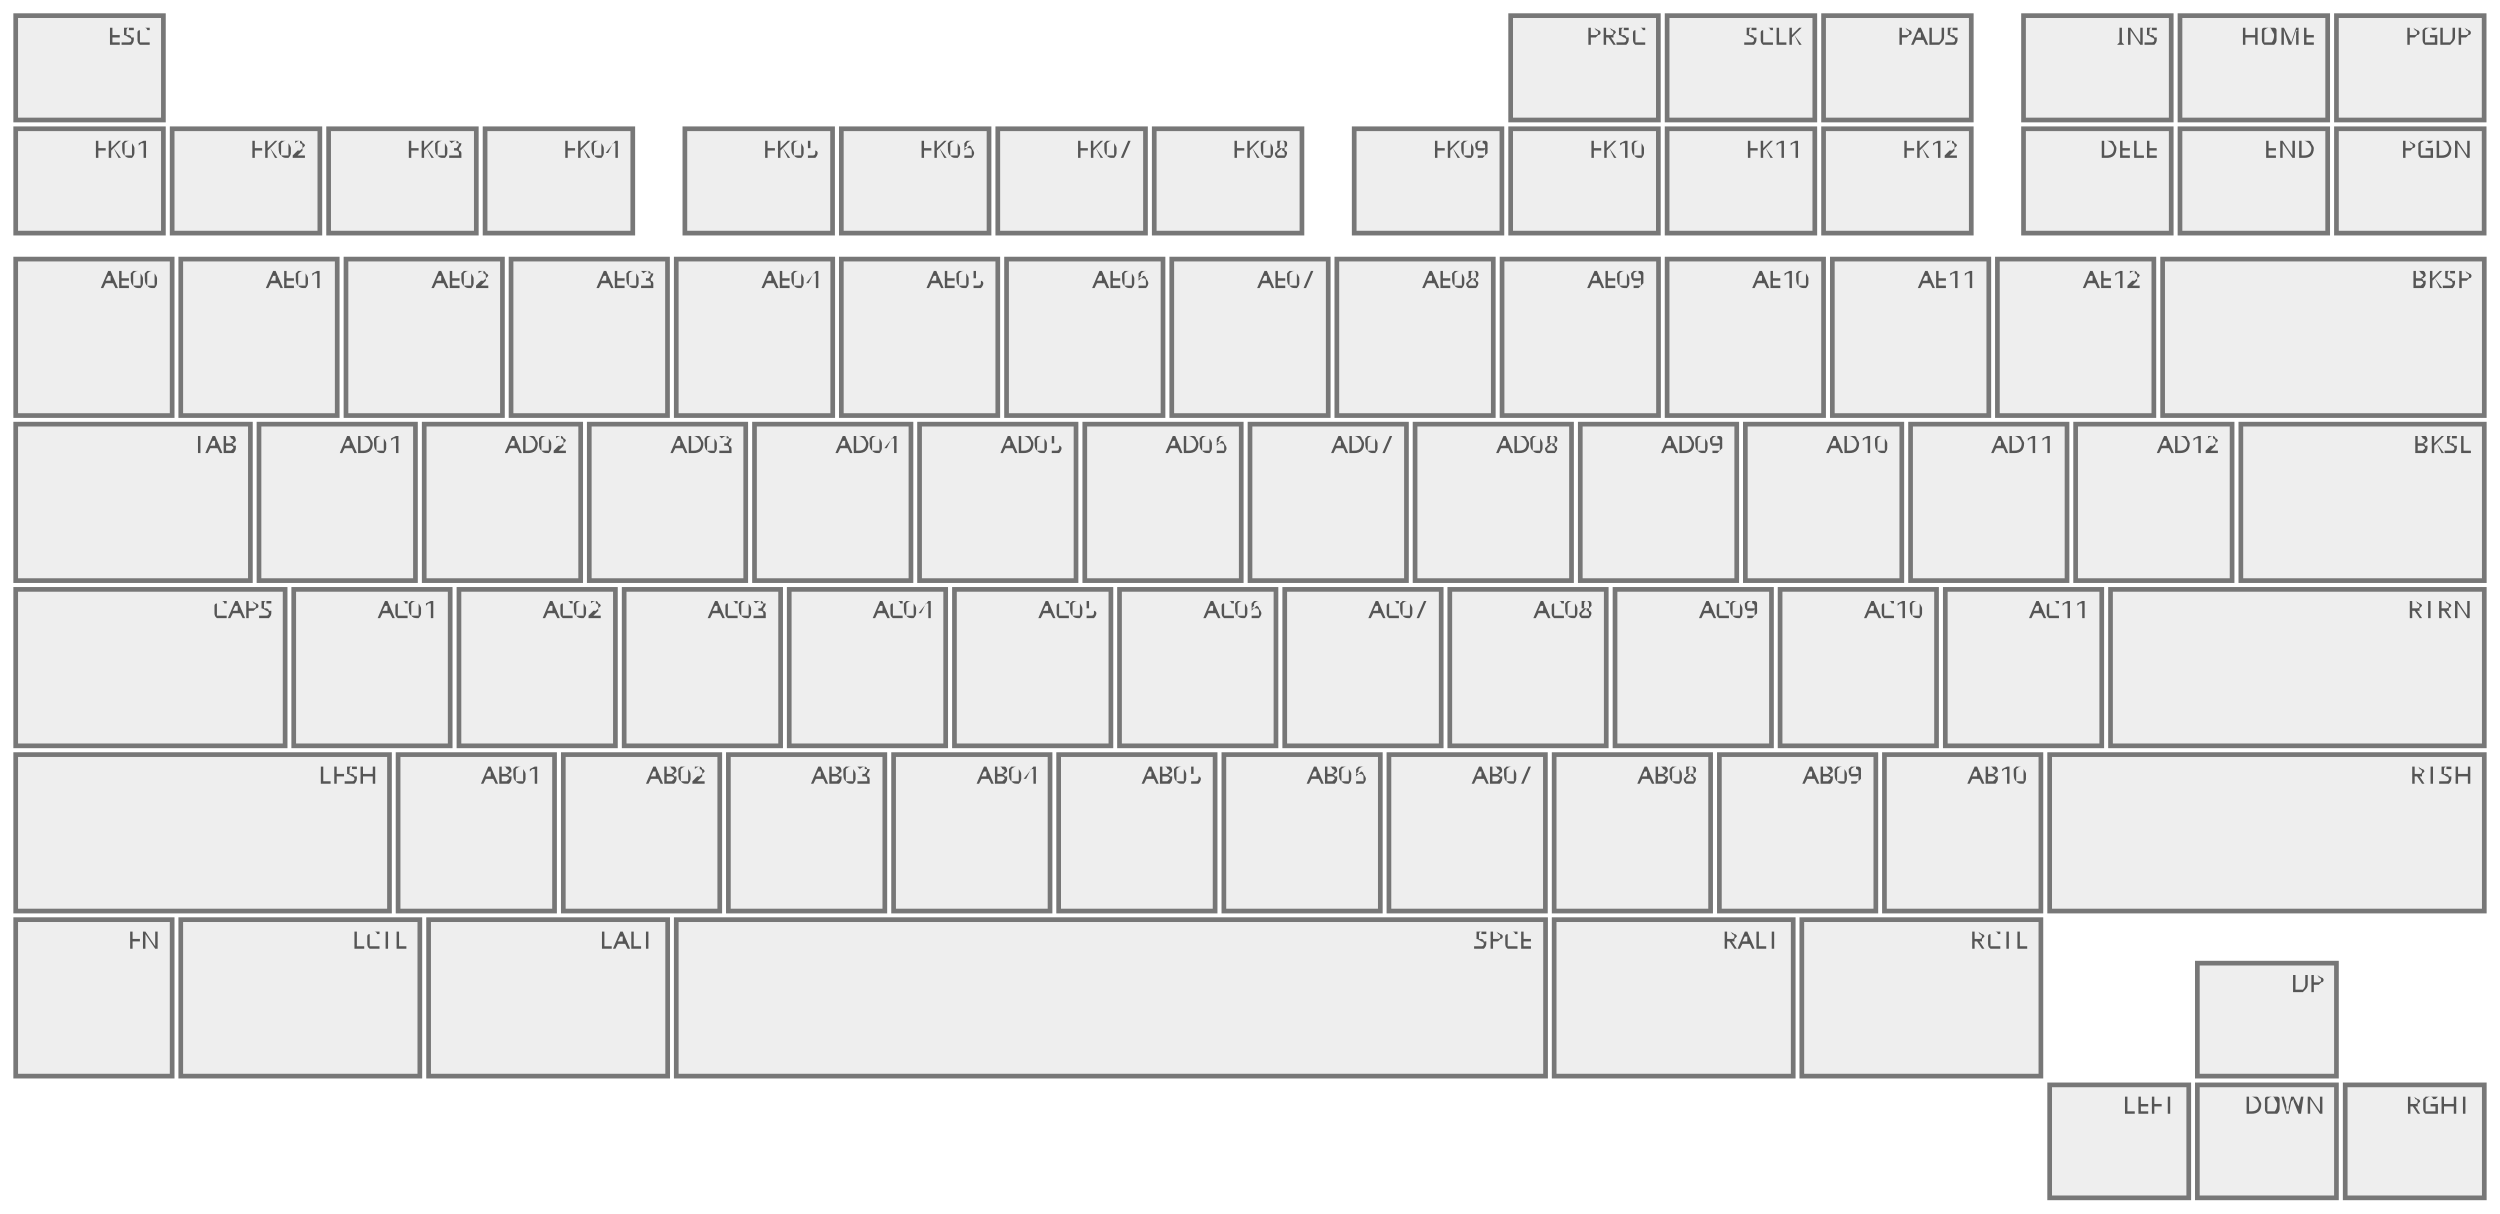
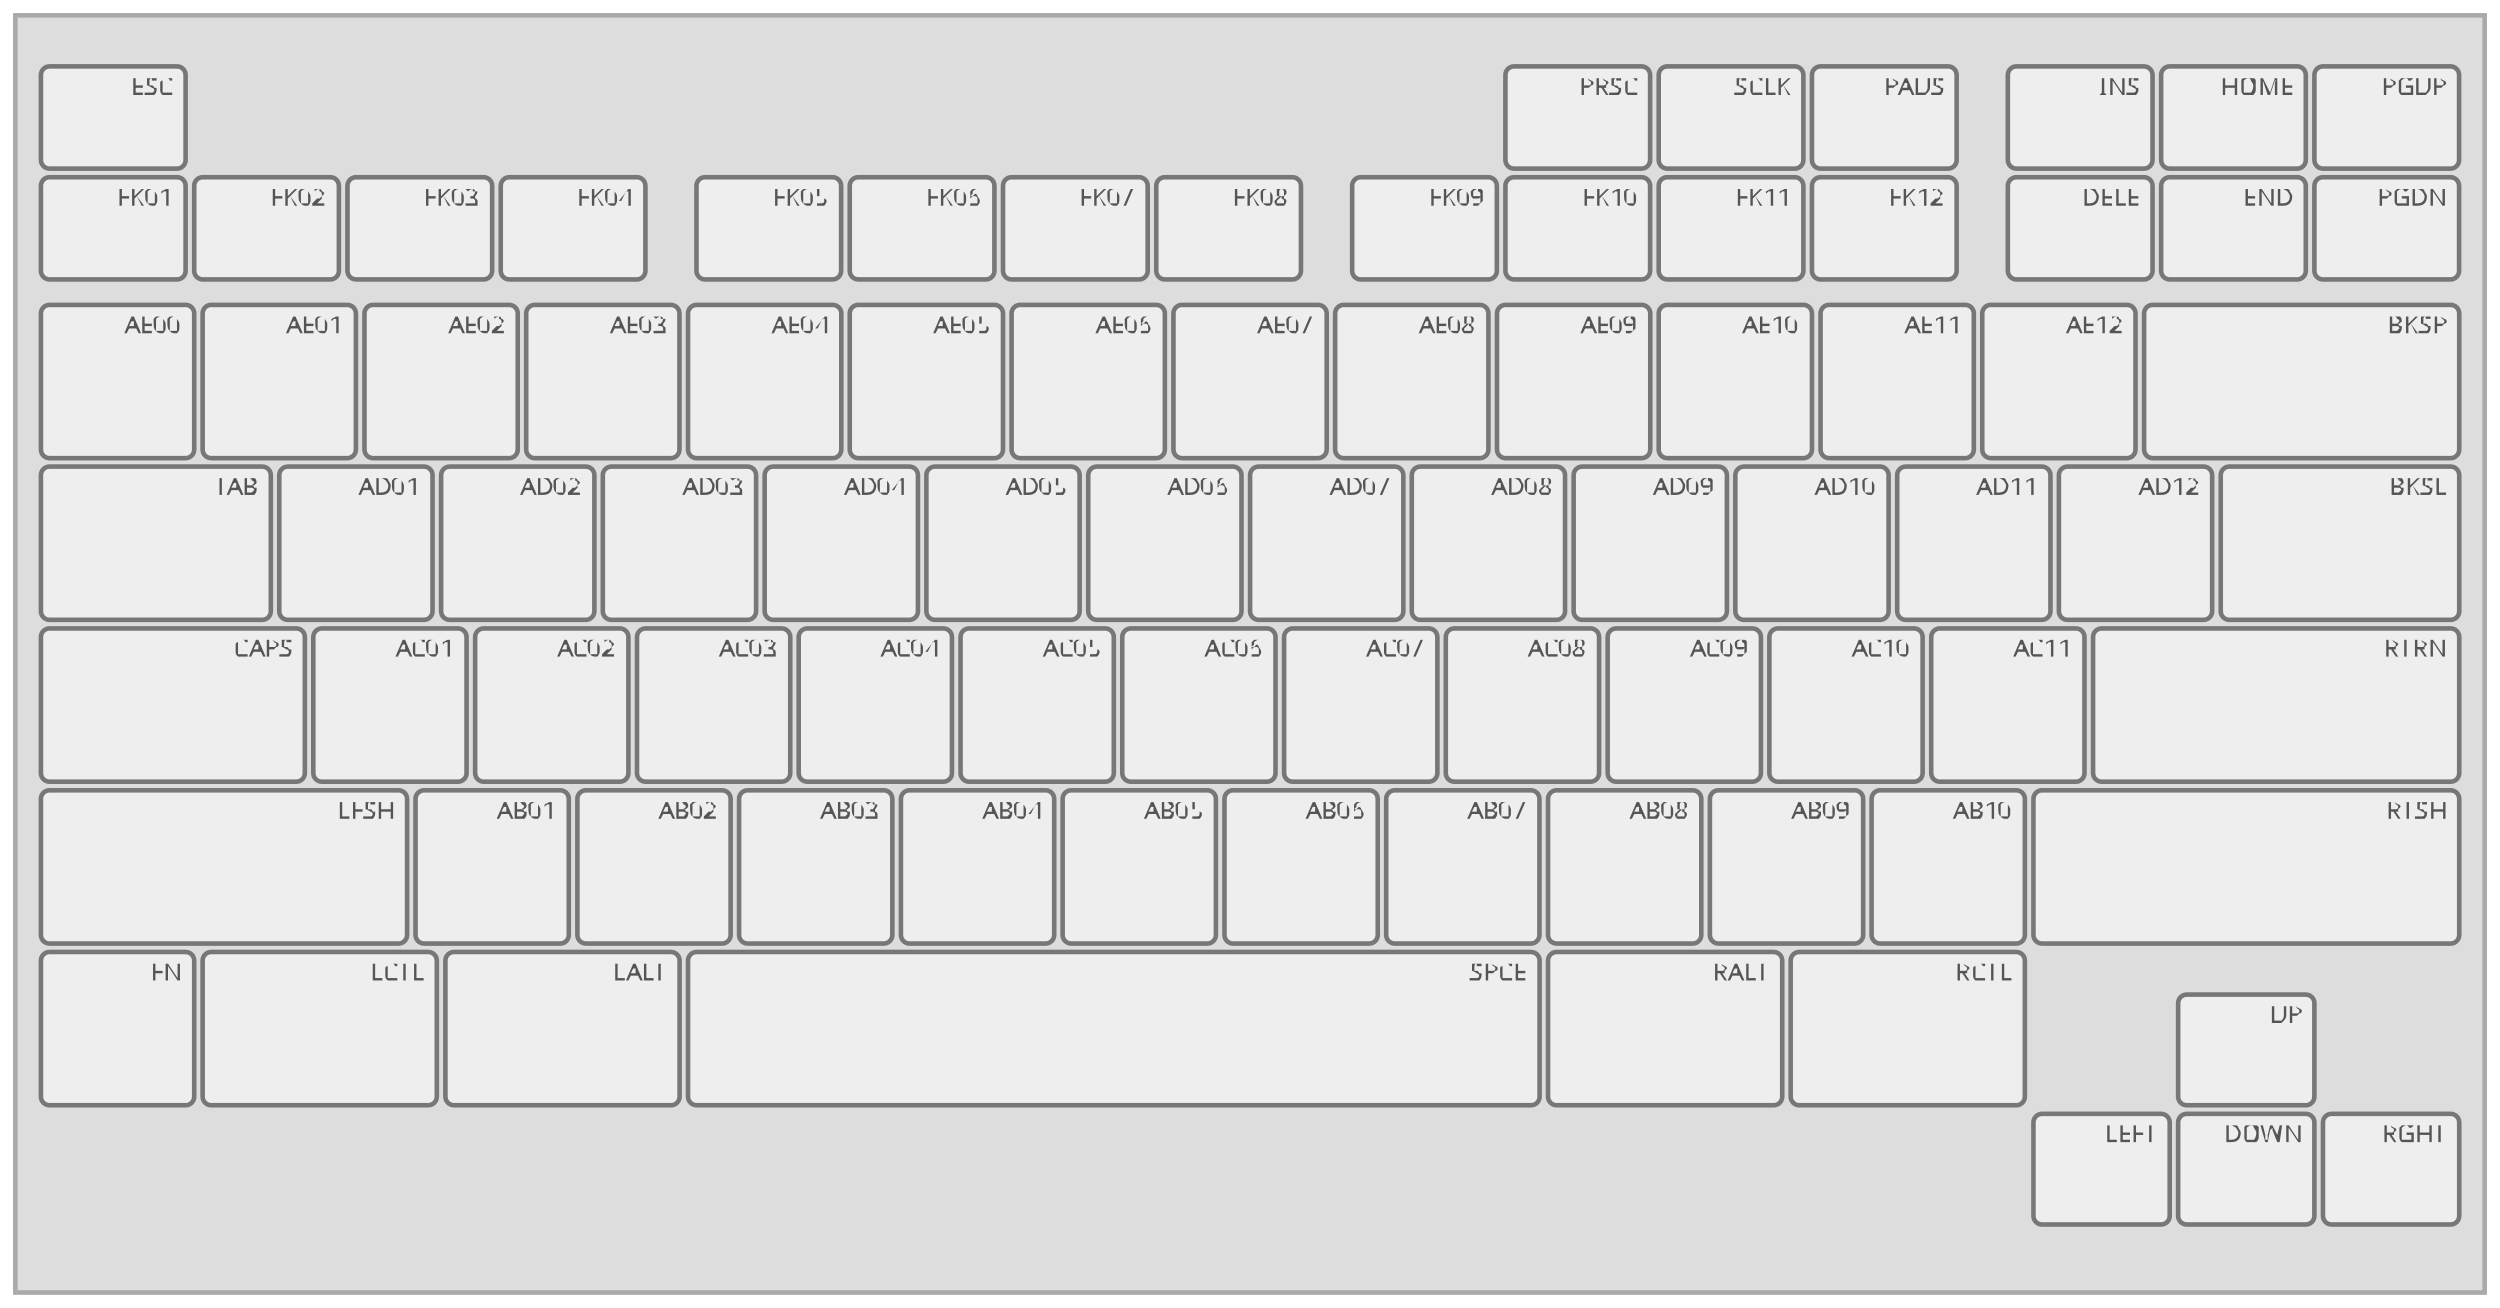
- <svg xmlns="http://www.w3.org/2000/svg" width="958.667" height="465.333" viewBox="0.067 0.233 15.978 7.756">
-   <style>.key { fill: #eee; stroke: #777; stroke-width: 0.03; }.key-id { fill: #555; font: 0.16px sans-serif; pointer-events: none; }</style>
+ <svg xmlns="http://www.w3.org/2000/svg" width="978.667" height="512" viewBox="-0.1 -0.1 16.311 8.533">
+   <style>.keyboard-frame { fill: var(--doodad-fill, #ddd); stroke: #aaa; stroke-width: 0.03; }.key { fill: var(--key-fill, #eee); stroke: #777; stroke-width: 0.03; }.key-id { fill: var(--key-id-fill, #555); font: 0.16px sans-serif; pointer-events: none; }</style>
  <g id="keyboard-geometry">
+     <g id="keyboard-decorations">
+       <rect class="keyboard-frame" x="0" y="0" width="16.111" height="8.333" />
+     </g>
    <g id="keys">
      <g id="key-ESC" data-key-id="ESC" data-kbd-keycode="1">
-         <rect class="key" x="0.167" y="0.333" width="0.944" height="0.667" />
+         <rect class="key" x="0.167" y="0.333" width="0.944" height="0.667" rx="0.056" ry="0.056" style="--key-fill: #c4c4c4" />
      </g>
      <g id="key-PRSC" data-key-id="PRSC" data-kbd-keycode="99">
-         <rect class="key" x="9.722" y="0.333" width="0.944" height="0.667" />
+         <rect class="key" x="9.722" y="0.333" width="0.944" height="0.667" rx="0.056" ry="0.056" style="--key-fill: #c4c4c4" />
      </g>
      <g id="key-SCLK" data-key-id="SCLK" data-kbd-keycode="70">
-         <rect class="key" x="10.722" y="0.333" width="0.944" height="0.667" />
+         <rect class="key" x="10.722" y="0.333" width="0.944" height="0.667" rx="0.056" ry="0.056" style="--key-fill: #c4c4c4" />
      </g>
      <g id="key-PAUS" data-key-id="PAUS" data-kbd-keycode="119">
-         <rect class="key" x="11.722" y="0.333" width="0.944" height="0.667" />
+         <rect class="key" x="11.722" y="0.333" width="0.944" height="0.667" rx="0.056" ry="0.056" style="--key-fill: #c4c4c4" />
      </g>
      <g id="key-FK01" data-key-id="FK01" data-kbd-keycode="59">
-         <rect class="key" x="0.167" y="1.056" width="0.944" height="0.667" />
+         <rect class="key" x="0.167" y="1.056" width="0.944" height="0.667" rx="0.056" ry="0.056" style="--key-fill: #c4c4c4" />
      </g>
      <g id="key-FK02" data-key-id="FK02" data-kbd-keycode="60">
-         <rect class="key" x="1.167" y="1.056" width="0.944" height="0.667" />
+         <rect class="key" x="1.167" y="1.056" width="0.944" height="0.667" rx="0.056" ry="0.056" style="--key-fill: #c4c4c4" />
      </g>
      <g id="key-FK03" data-key-id="FK03" data-kbd-keycode="61">
-         <rect class="key" x="2.167" y="1.056" width="0.944" height="0.667" />
+         <rect class="key" x="2.167" y="1.056" width="0.944" height="0.667" rx="0.056" ry="0.056" style="--key-fill: #c4c4c4" />
      </g>
      <g id="key-FK04" data-key-id="FK04" data-kbd-keycode="62">
-         <rect class="key" x="3.167" y="1.056" width="0.944" height="0.667" />
+         <rect class="key" x="3.167" y="1.056" width="0.944" height="0.667" rx="0.056" ry="0.056" style="--key-fill: #c4c4c4" />
      </g>
      <g id="key-FK05" data-key-id="FK05" data-kbd-keycode="63">
-         <rect class="key" x="4.444" y="1.056" width="0.944" height="0.667" />
+         <rect class="key" x="4.444" y="1.056" width="0.944" height="0.667" rx="0.056" ry="0.056" style="--key-fill: #c4c4c4" />
      </g>
      <g id="key-FK06" data-key-id="FK06" data-kbd-keycode="64">
-         <rect class="key" x="5.444" y="1.056" width="0.944" height="0.667" />
+         <rect class="key" x="5.444" y="1.056" width="0.944" height="0.667" rx="0.056" ry="0.056" style="--key-fill: #c4c4c4" />
      </g>
      <g id="key-FK07" data-key-id="FK07" data-kbd-keycode="65">
-         <rect class="key" x="6.444" y="1.056" width="0.944" height="0.667" />
+         <rect class="key" x="6.444" y="1.056" width="0.944" height="0.667" rx="0.056" ry="0.056" style="--key-fill: #c4c4c4" />
      </g>
      <g id="key-FK08" data-key-id="FK08" data-kbd-keycode="66">
-         <rect class="key" x="7.444" y="1.056" width="0.944" height="0.667" />
+         <rect class="key" x="7.444" y="1.056" width="0.944" height="0.667" rx="0.056" ry="0.056" style="--key-fill: #c4c4c4" />
      </g>
      <g id="key-FK09" data-key-id="FK09" data-kbd-keycode="67">
-         <rect class="key" x="8.722" y="1.056" width="0.944" height="0.667" />
+         <rect class="key" x="8.722" y="1.056" width="0.944" height="0.667" rx="0.056" ry="0.056" style="--key-fill: #c4c4c4" />
      </g>
      <g id="key-FK10" data-key-id="FK10" data-kbd-keycode="68">
-         <rect class="key" x="9.722" y="1.056" width="0.944" height="0.667" />
+         <rect class="key" x="9.722" y="1.056" width="0.944" height="0.667" rx="0.056" ry="0.056" style="--key-fill: #c4c4c4" />
      </g>
      <g id="key-FK11" data-key-id="FK11" data-kbd-keycode="87">
-         <rect class="key" x="10.722" y="1.056" width="0.944" height="0.667" />
+         <rect class="key" x="10.722" y="1.056" width="0.944" height="0.667" rx="0.056" ry="0.056" style="--key-fill: #c4c4c4" />
      </g>
      <g id="key-FK12" data-key-id="FK12" data-kbd-keycode="88">
-         <rect class="key" x="11.722" y="1.056" width="0.944" height="0.667" />
+         <rect class="key" x="11.722" y="1.056" width="0.944" height="0.667" rx="0.056" ry="0.056" style="--key-fill: #c4c4c4" />
      </g>
      <g id="key-FN" data-key-id="FN" data-kbd-keycode="">
-         <rect class="key" x="0.167" y="6.111" width="1" height="1" />
+         <rect class="key" x="0.167" y="6.111" width="1" height="1" rx="0.056" ry="0.056" style="--key-fill: #c4c4c4" />
      </g>
      <g id="key-LCTL" data-key-id="LCTL" data-kbd-keycode="29">
-         <rect class="key" x="1.222" y="6.111" width="1.528" height="1" />
+         <rect class="key" x="1.222" y="6.111" width="1.528" height="1" rx="0.056" ry="0.056" style="--key-fill: #c4c4c4" />
      </g>
      <g id="key-LALT" data-key-id="LALT" data-kbd-keycode="56">
-         <rect class="key" x="2.806" y="6.111" width="1.528" height="1" />
+         <rect class="key" x="2.806" y="6.111" width="1.528" height="1" rx="0.056" ry="0.056" style="--key-fill: #c4c4c4" />
      </g>
      <g id="key-SPCE" data-key-id="SPCE" data-kbd-keycode="57">
-         <rect class="key" x="4.389" y="6.111" width="5.556" height="1" />
+         <rect class="key" x="4.389" y="6.111" width="5.556" height="1" rx="0.056" ry="0.056" style="--key-fill: #c4c4c4" />
      </g>
      <g id="key-RALT" data-key-id="RALT" data-kbd-keycode="100">
-         <rect class="key" x="10" y="6.111" width="1.528" height="1" />
+         <rect class="key" x="10" y="6.111" width="1.528" height="1" rx="0.056" ry="0.056" style="--key-fill: #c4c4c4" />
      </g>
      <g id="key-RCTL" data-key-id="RCTL" data-kbd-keycode="97">
-         <rect class="key" x="11.583" y="6.111" width="1.528" height="1" />
+         <rect class="key" x="11.583" y="6.111" width="1.528" height="1" rx="0.056" ry="0.056" style="--key-fill: #c4c4c4" />
      </g>
      <g id="key-INS" data-key-id="INS" data-kbd-keycode="110">
-         <rect class="key" x="13" y="0.333" width="0.944" height="0.667" />
+         <rect class="key" x="13" y="0.333" width="0.944" height="0.667" rx="0.056" ry="0.056" style="--key-fill: #c4c4c4" />
      </g>
      <g id="key-HOME" data-key-id="HOME" data-kbd-keycode="102">
-         <rect class="key" x="14" y="0.333" width="0.944" height="0.667" />
+         <rect class="key" x="14" y="0.333" width="0.944" height="0.667" rx="0.056" ry="0.056" style="--key-fill: #c4c4c4" />
      </g>
      <g id="key-PGUP" data-key-id="PGUP" data-kbd-keycode="104">
-         <rect class="key" x="15" y="0.333" width="0.944" height="0.667" />
+         <rect class="key" x="15" y="0.333" width="0.944" height="0.667" rx="0.056" ry="0.056" style="--key-fill: #c4c4c4" />
      </g>
      <g id="key-DELE" data-key-id="DELE" data-kbd-keycode="111">
-         <rect class="key" x="13" y="1.056" width="0.944" height="0.667" />
+         <rect class="key" x="13" y="1.056" width="0.944" height="0.667" rx="0.056" ry="0.056" style="--key-fill: #c4c4c4" />
      </g>
      <g id="key-END" data-key-id="END" data-kbd-keycode="107">
-         <rect class="key" x="14" y="1.056" width="0.944" height="0.667" />
+         <rect class="key" x="14" y="1.056" width="0.944" height="0.667" rx="0.056" ry="0.056" style="--key-fill: #c4c4c4" />
      </g>
      <g id="key-PGDN" data-key-id="PGDN" data-kbd-keycode="109">
-         <rect class="key" x="15" y="1.056" width="0.944" height="0.667" />
+         <rect class="key" x="15" y="1.056" width="0.944" height="0.667" rx="0.056" ry="0.056" style="--key-fill: #c4c4c4" />
      </g>
      <g id="key-UP" data-key-id="UP" data-kbd-keycode="103">
-         <rect class="key" x="14.111" y="6.389" width="0.889" height="0.722" />
+         <rect class="key" x="14.111" y="6.389" width="0.889" height="0.722" rx="0.056" ry="0.056" style="--key-fill: #c4c4c4" />
      </g>
      <g id="key-LEFT" data-key-id="LEFT" data-kbd-keycode="105">
-         <rect class="key" x="13.167" y="7.167" width="0.889" height="0.722" />
+         <rect class="key" x="13.167" y="7.167" width="0.889" height="0.722" rx="0.056" ry="0.056" style="--key-fill: #c4c4c4" />
      </g>
      <g id="key-DOWN" data-key-id="DOWN" data-kbd-keycode="108">
-         <rect class="key" x="14.111" y="7.167" width="0.889" height="0.722" />
+         <rect class="key" x="14.111" y="7.167" width="0.889" height="0.722" rx="0.056" ry="0.056" style="--key-fill: #c4c4c4" />
      </g>
      <g id="key-RGHT" data-key-id="RGHT" data-kbd-keycode="106">
-         <rect class="key" x="15.056" y="7.167" width="0.889" height="0.722" />
+         <rect class="key" x="15.056" y="7.167" width="0.889" height="0.722" rx="0.056" ry="0.056" style="--key-fill: #c4c4c4" />
      </g>
      <g id="key-AE00" data-key-id="AE00" data-kbd-keycode="41">
-         <rect class="key" x="0.167" y="1.889" width="1" height="1" />
+         <rect class="key" x="0.167" y="1.889" width="1" height="1" rx="0.056" ry="0.056" style="--key-fill: #c4c4c4" />
      </g>
      <g id="key-AE01" data-key-id="AE01" data-kbd-keycode="2">
-         <rect class="key" x="1.222" y="1.889" width="1" height="1" />
+         <rect class="key" x="1.222" y="1.889" width="1" height="1" rx="0.056" ry="0.056" style="--key-fill: #c4c4c4" />
      </g>
      <g id="key-AE02" data-key-id="AE02" data-kbd-keycode="3">
-         <rect class="key" x="2.278" y="1.889" width="1" height="1" />
+         <rect class="key" x="2.278" y="1.889" width="1" height="1" rx="0.056" ry="0.056" style="--key-fill: #c4c4c4" />
      </g>
      <g id="key-AE03" data-key-id="AE03" data-kbd-keycode="4">
-         <rect class="key" x="3.333" y="1.889" width="1" height="1" />
+         <rect class="key" x="3.333" y="1.889" width="1" height="1" rx="0.056" ry="0.056" style="--key-fill: #c4c4c4" />
      </g>
      <g id="key-AE04" data-key-id="AE04" data-kbd-keycode="5">
-         <rect class="key" x="4.389" y="1.889" width="1" height="1" />
+         <rect class="key" x="4.389" y="1.889" width="1" height="1" rx="0.056" ry="0.056" style="--key-fill: #c4c4c4" />
      </g>
      <g id="key-AE05" data-key-id="AE05" data-kbd-keycode="6">
-         <rect class="key" x="5.444" y="1.889" width="1" height="1" />
+         <rect class="key" x="5.444" y="1.889" width="1" height="1" rx="0.056" ry="0.056" style="--key-fill: #c4c4c4" />
      </g>
      <g id="key-AE06" data-key-id="AE06" data-kbd-keycode="7">
-         <rect class="key" x="6.5" y="1.889" width="1" height="1" />
+         <rect class="key" x="6.5" y="1.889" width="1" height="1" rx="0.056" ry="0.056" style="--key-fill: #c4c4c4" />
      </g>
      <g id="key-AE07" data-key-id="AE07" data-kbd-keycode="8">
-         <rect class="key" x="7.556" y="1.889" width="1" height="1" />
+         <rect class="key" x="7.556" y="1.889" width="1" height="1" rx="0.056" ry="0.056" style="--key-fill: #c4c4c4" />
      </g>
      <g id="key-AE08" data-key-id="AE08" data-kbd-keycode="9">
-         <rect class="key" x="8.611" y="1.889" width="1" height="1" />
+         <rect class="key" x="8.611" y="1.889" width="1" height="1" rx="0.056" ry="0.056" style="--key-fill: #c4c4c4" />
      </g>
      <g id="key-AE09" data-key-id="AE09" data-kbd-keycode="10">
-         <rect class="key" x="9.667" y="1.889" width="1" height="1" />
+         <rect class="key" x="9.667" y="1.889" width="1" height="1" rx="0.056" ry="0.056" style="--key-fill: #c4c4c4" />
      </g>
      <g id="key-AE10" data-key-id="AE10" data-kbd-keycode="11">
-         <rect class="key" x="10.722" y="1.889" width="1" height="1" />
+         <rect class="key" x="10.722" y="1.889" width="1" height="1" rx="0.056" ry="0.056" style="--key-fill: #c4c4c4" />
      </g>
      <g id="key-AE11" data-key-id="AE11" data-kbd-keycode="12">
-         <rect class="key" x="11.778" y="1.889" width="1" height="1" />
+         <rect class="key" x="11.778" y="1.889" width="1" height="1" rx="0.056" ry="0.056" style="--key-fill: #c4c4c4" />
      </g>
      <g id="key-AE12" data-key-id="AE12" data-kbd-keycode="13">
-         <rect class="key" x="12.833" y="1.889" width="1" height="1" />
+         <rect class="key" x="12.833" y="1.889" width="1" height="1" rx="0.056" ry="0.056" style="--key-fill: #c4c4c4" />
      </g>
      <g id="key-BKSP" data-key-id="BKSP" data-kbd-keycode="14">
-         <rect class="key" x="13.889" y="1.889" width="2.056" height="1" />
+         <rect class="key" x="13.889" y="1.889" width="2.056" height="1" rx="0.056" ry="0.056" style="--key-fill: #c4c4c4" />
      </g>
      <g id="key-TAB" data-key-id="TAB" data-kbd-keycode="15">
-         <rect class="key" x="0.167" y="2.944" width="1.5" height="1" />
+         <rect class="key" x="0.167" y="2.944" width="1.5" height="1" rx="0.056" ry="0.056" style="--key-fill: #c4c4c4" />
      </g>
      <g id="key-AD01" data-key-id="AD01" data-kbd-keycode="16">
-         <rect class="key" x="1.722" y="2.944" width="1" height="1" />
+         <rect class="key" x="1.722" y="2.944" width="1" height="1" rx="0.056" ry="0.056" style="--key-fill: #c4c4c4" />
      </g>
      <g id="key-AD02" data-key-id="AD02" data-kbd-keycode="17">
-         <rect class="key" x="2.778" y="2.944" width="1" height="1" />
+         <rect class="key" x="2.778" y="2.944" width="1" height="1" rx="0.056" ry="0.056" style="--key-fill: #c4c4c4" />
      </g>
      <g id="key-AD03" data-key-id="AD03" data-kbd-keycode="18">
-         <rect class="key" x="3.833" y="2.944" width="1" height="1" />
+         <rect class="key" x="3.833" y="2.944" width="1" height="1" rx="0.056" ry="0.056" style="--key-fill: #c4c4c4" />
      </g>
      <g id="key-AD04" data-key-id="AD04" data-kbd-keycode="19">
-         <rect class="key" x="4.889" y="2.944" width="1" height="1" />
+         <rect class="key" x="4.889" y="2.944" width="1" height="1" rx="0.056" ry="0.056" style="--key-fill: #c4c4c4" />
      </g>
      <g id="key-AD05" data-key-id="AD05" data-kbd-keycode="20">
-         <rect class="key" x="5.944" y="2.944" width="1" height="1" />
+         <rect class="key" x="5.944" y="2.944" width="1" height="1" rx="0.056" ry="0.056" style="--key-fill: #c4c4c4" />
      </g>
      <g id="key-AD06" data-key-id="AD06" data-kbd-keycode="21">
-         <rect class="key" x="7" y="2.944" width="1" height="1" />
+         <rect class="key" x="7" y="2.944" width="1" height="1" rx="0.056" ry="0.056" style="--key-fill: #c4c4c4" />
      </g>
      <g id="key-AD07" data-key-id="AD07" data-kbd-keycode="22">
-         <rect class="key" x="8.056" y="2.944" width="1" height="1" />
+         <rect class="key" x="8.056" y="2.944" width="1" height="1" rx="0.056" ry="0.056" style="--key-fill: #c4c4c4" />
      </g>
      <g id="key-AD08" data-key-id="AD08" data-kbd-keycode="23">
-         <rect class="key" x="9.111" y="2.944" width="1" height="1" />
+         <rect class="key" x="9.111" y="2.944" width="1" height="1" rx="0.056" ry="0.056" style="--key-fill: #c4c4c4" />
      </g>
      <g id="key-AD09" data-key-id="AD09" data-kbd-keycode="24">
-         <rect class="key" x="10.167" y="2.944" width="1" height="1" />
+         <rect class="key" x="10.167" y="2.944" width="1" height="1" rx="0.056" ry="0.056" style="--key-fill: #c4c4c4" />
      </g>
      <g id="key-AD10" data-key-id="AD10" data-kbd-keycode="25">
-         <rect class="key" x="11.222" y="2.944" width="1" height="1" />
+         <rect class="key" x="11.222" y="2.944" width="1" height="1" rx="0.056" ry="0.056" style="--key-fill: #c4c4c4" />
      </g>
      <g id="key-AD11" data-key-id="AD11" data-kbd-keycode="26">
-         <rect class="key" x="12.278" y="2.944" width="1" height="1" />
+         <rect class="key" x="12.278" y="2.944" width="1" height="1" rx="0.056" ry="0.056" style="--key-fill: #c4c4c4" />
      </g>
      <g id="key-AD12" data-key-id="AD12" data-kbd-keycode="27">
-         <rect class="key" x="13.333" y="2.944" width="1" height="1" />
+         <rect class="key" x="13.333" y="2.944" width="1" height="1" rx="0.056" ry="0.056" style="--key-fill: #c4c4c4" />
      </g>
      <g id="key-BKSL" data-key-id="BKSL" data-kbd-keycode="43">
-         <rect class="key" x="14.389" y="2.944" width="1.556" height="1" />
+         <rect class="key" x="14.389" y="2.944" width="1.556" height="1" rx="0.056" ry="0.056" style="--key-fill: #c4c4c4" />
      </g>
      <g id="key-CAPS" data-key-id="CAPS" data-kbd-keycode="58">
-         <rect class="key" x="0.167" y="4" width="1.722" height="1" />
+         <rect class="key" x="0.167" y="4" width="1.722" height="1" rx="0.056" ry="0.056" style="--key-fill: #c4c4c4" />
      </g>
      <g id="key-AC01" data-key-id="AC01" data-kbd-keycode="30">
-         <rect class="key" x="1.944" y="4" width="1" height="1" />
+         <rect class="key" x="1.944" y="4" width="1" height="1" rx="0.056" ry="0.056" style="--key-fill: #c4c4c4" />
      </g>
      <g id="key-AC02" data-key-id="AC02" data-kbd-keycode="31">
-         <rect class="key" x="3" y="4" width="1" height="1" />
+         <rect class="key" x="3" y="4" width="1" height="1" rx="0.056" ry="0.056" style="--key-fill: #c4c4c4" />
      </g>
      <g id="key-AC03" data-key-id="AC03" data-kbd-keycode="32">
-         <rect class="key" x="4.056" y="4" width="1" height="1" />
+         <rect class="key" x="4.056" y="4" width="1" height="1" rx="0.056" ry="0.056" style="--key-fill: #c4c4c4" />
      </g>
      <g id="key-AC04" data-key-id="AC04" data-kbd-keycode="33">
-         <rect class="key" x="5.111" y="4" width="1" height="1" />
+         <rect class="key" x="5.111" y="4" width="1" height="1" rx="0.056" ry="0.056" style="--key-fill: #c4c4c4" />
      </g>
      <g id="key-AC05" data-key-id="AC05" data-kbd-keycode="34">
-         <rect class="key" x="6.167" y="4" width="1" height="1" />
+         <rect class="key" x="6.167" y="4" width="1" height="1" rx="0.056" ry="0.056" style="--key-fill: #c4c4c4" />
      </g>
      <g id="key-AC06" data-key-id="AC06" data-kbd-keycode="35">
-         <rect class="key" x="7.222" y="4" width="1" height="1" />
+         <rect class="key" x="7.222" y="4" width="1" height="1" rx="0.056" ry="0.056" style="--key-fill: #c4c4c4" />
      </g>
      <g id="key-AC07" data-key-id="AC07" data-kbd-keycode="36">
-         <rect class="key" x="8.278" y="4" width="1" height="1" />
+         <rect class="key" x="8.278" y="4" width="1" height="1" rx="0.056" ry="0.056" style="--key-fill: #c4c4c4" />
      </g>
      <g id="key-AC08" data-key-id="AC08" data-kbd-keycode="37">
-         <rect class="key" x="9.333" y="4" width="1" height="1" />
+         <rect class="key" x="9.333" y="4" width="1" height="1" rx="0.056" ry="0.056" style="--key-fill: #c4c4c4" />
      </g>
      <g id="key-AC09" data-key-id="AC09" data-kbd-keycode="38">
-         <rect class="key" x="10.389" y="4" width="1" height="1" />
+         <rect class="key" x="10.389" y="4" width="1" height="1" rx="0.056" ry="0.056" style="--key-fill: #c4c4c4" />
      </g>
      <g id="key-AC10" data-key-id="AC10" data-kbd-keycode="39">
-         <rect class="key" x="11.444" y="4" width="1" height="1" />
+         <rect class="key" x="11.444" y="4" width="1" height="1" rx="0.056" ry="0.056" style="--key-fill: #c4c4c4" />
      </g>
      <g id="key-AC11" data-key-id="AC11" data-kbd-keycode="40">
-         <rect class="key" x="12.5" y="4" width="1" height="1" />
+         <rect class="key" x="12.5" y="4" width="1" height="1" rx="0.056" ry="0.056" style="--key-fill: #c4c4c4" />
      </g>
      <g id="key-RTRN" data-key-id="RTRN" data-kbd-keycode="28">
-         <rect class="key" x="13.556" y="4" width="2.389" height="1" />
+         <rect class="key" x="13.556" y="4" width="2.389" height="1" rx="0.056" ry="0.056" style="--key-fill: #c4c4c4" />
      </g>
      <g id="key-LFSH" data-key-id="LFSH" data-kbd-keycode="42">
-         <rect class="key" x="0.167" y="5.056" width="2.389" height="1" />
+         <rect class="key" x="0.167" y="5.056" width="2.389" height="1" rx="0.056" ry="0.056" style="--key-fill: #c4c4c4" />
      </g>
      <g id="key-AB01" data-key-id="AB01" data-kbd-keycode="44">
-         <rect class="key" x="2.611" y="5.056" width="1" height="1" />
+         <rect class="key" x="2.611" y="5.056" width="1" height="1" rx="0.056" ry="0.056" style="--key-fill: #c4c4c4" />
      </g>
      <g id="key-AB02" data-key-id="AB02" data-kbd-keycode="45">
-         <rect class="key" x="3.667" y="5.056" width="1" height="1" />
+         <rect class="key" x="3.667" y="5.056" width="1" height="1" rx="0.056" ry="0.056" style="--key-fill: #c4c4c4" />
      </g>
      <g id="key-AB03" data-key-id="AB03" data-kbd-keycode="46">
-         <rect class="key" x="4.722" y="5.056" width="1" height="1" />
+         <rect class="key" x="4.722" y="5.056" width="1" height="1" rx="0.056" ry="0.056" style="--key-fill: #c4c4c4" />
      </g>
      <g id="key-AB04" data-key-id="AB04" data-kbd-keycode="47">
-         <rect class="key" x="5.778" y="5.056" width="1" height="1" />
+         <rect class="key" x="5.778" y="5.056" width="1" height="1" rx="0.056" ry="0.056" style="--key-fill: #c4c4c4" />
      </g>
      <g id="key-AB05" data-key-id="AB05" data-kbd-keycode="48">
-         <rect class="key" x="6.833" y="5.056" width="1" height="1" />
+         <rect class="key" x="6.833" y="5.056" width="1" height="1" rx="0.056" ry="0.056" style="--key-fill: #c4c4c4" />
      </g>
      <g id="key-AB06" data-key-id="AB06" data-kbd-keycode="49">
-         <rect class="key" x="7.889" y="5.056" width="1" height="1" />
+         <rect class="key" x="7.889" y="5.056" width="1" height="1" rx="0.056" ry="0.056" style="--key-fill: #c4c4c4" />
      </g>
      <g id="key-AB07" data-key-id="AB07" data-kbd-keycode="50">
-         <rect class="key" x="8.944" y="5.056" width="1" height="1" />
+         <rect class="key" x="8.944" y="5.056" width="1" height="1" rx="0.056" ry="0.056" style="--key-fill: #c4c4c4" />
      </g>
      <g id="key-AB08" data-key-id="AB08" data-kbd-keycode="51">
-         <rect class="key" x="10" y="5.056" width="1" height="1" />
+         <rect class="key" x="10" y="5.056" width="1" height="1" rx="0.056" ry="0.056" style="--key-fill: #c4c4c4" />
      </g>
      <g id="key-AB09" data-key-id="AB09" data-kbd-keycode="52">
-         <rect class="key" x="11.056" y="5.056" width="1" height="1" />
+         <rect class="key" x="11.056" y="5.056" width="1" height="1" rx="0.056" ry="0.056" style="--key-fill: #c4c4c4" />
      </g>
      <g id="key-AB10" data-key-id="AB10" data-kbd-keycode="53">
-         <rect class="key" x="12.111" y="5.056" width="1" height="1" />
+         <rect class="key" x="12.111" y="5.056" width="1" height="1" rx="0.056" ry="0.056" style="--key-fill: #c4c4c4" />
      </g>
      <g id="key-RTSH" data-key-id="RTSH" data-kbd-keycode="54">
-         <rect class="key" x="13.167" y="5.056" width="2.778" height="1" />
+         <rect class="key" x="13.167" y="5.056" width="2.778" height="1" rx="0.056" ry="0.056" style="--key-fill: #c4c4c4" />
      </g>
    </g>
  </g>
  <g id="factory-legends">
-     <text class="key-id" x="1.031" y="0.393" text-anchor="end" dominant-baseline="hanging">ESC</text>
-     <text class="key-id" x="10.587" y="0.393" text-anchor="end" dominant-baseline="hanging">PRSC</text>
-     <text class="key-id" x="11.587" y="0.393" text-anchor="end" dominant-baseline="hanging">SCLK</text>
-     <text class="key-id" x="12.587" y="0.393" text-anchor="end" dominant-baseline="hanging">PAUS</text>
-     <text class="key-id" x="1.031" y="1.116" text-anchor="end" dominant-baseline="hanging">FK01</text>
-     <text class="key-id" x="2.031" y="1.116" text-anchor="end" dominant-baseline="hanging">FK02</text>
-     <text class="key-id" x="3.031" y="1.116" text-anchor="end" dominant-baseline="hanging">FK03</text>
-     <text class="key-id" x="4.031" y="1.116" text-anchor="end" dominant-baseline="hanging">FK04</text>
-     <text class="key-id" x="5.309" y="1.116" text-anchor="end" dominant-baseline="hanging">FK05</text>
-     <text class="key-id" x="6.309" y="1.116" text-anchor="end" dominant-baseline="hanging">FK06</text>
-     <text class="key-id" x="7.309" y="1.116" text-anchor="end" dominant-baseline="hanging">FK07</text>
-     <text class="key-id" x="8.309" y="1.116" text-anchor="end" dominant-baseline="hanging">FK08</text>
-     <text class="key-id" x="9.587" y="1.116" text-anchor="end" dominant-baseline="hanging">FK09</text>
-     <text class="key-id" x="10.587" y="1.116" text-anchor="end" dominant-baseline="hanging">FK10</text>
-     <text class="key-id" x="11.587" y="1.116" text-anchor="end" dominant-baseline="hanging">FK11</text>
-     <text class="key-id" x="12.587" y="1.116" text-anchor="end" dominant-baseline="hanging">FK12</text>
-     <text class="key-id" x="1.087" y="6.171" text-anchor="end" dominant-baseline="hanging">FN</text>
-     <text class="key-id" x="2.67" y="6.171" text-anchor="end" dominant-baseline="hanging">LCTL</text>
-     <text class="key-id" x="4.253" y="6.171" text-anchor="end" dominant-baseline="hanging">LALT</text>
-     <text class="key-id" x="9.864" y="6.171" text-anchor="end" dominant-baseline="hanging">SPCE</text>
-     <text class="key-id" x="11.448" y="6.171" text-anchor="end" dominant-baseline="hanging">RALT</text>
-     <text class="key-id" x="13.031" y="6.171" text-anchor="end" dominant-baseline="hanging">RCTL</text>
-     <text class="key-id" x="13.864" y="0.393" text-anchor="end" dominant-baseline="hanging">INS</text>
-     <text class="key-id" x="14.864" y="0.393" text-anchor="end" dominant-baseline="hanging">HOME</text>
-     <text class="key-id" x="15.864" y="0.393" text-anchor="end" dominant-baseline="hanging">PGUP</text>
-     <text class="key-id" x="13.864" y="1.116" text-anchor="end" dominant-baseline="hanging">DELE</text>
-     <text class="key-id" x="14.864" y="1.116" text-anchor="end" dominant-baseline="hanging">END</text>
-     <text class="key-id" x="15.864" y="1.116" text-anchor="end" dominant-baseline="hanging">PGDN</text>
-     <text class="key-id" x="14.92" y="6.449" text-anchor="end" dominant-baseline="hanging">UP</text>
-     <text class="key-id" x="13.976" y="7.227" text-anchor="end" dominant-baseline="hanging">LEFT</text>
-     <text class="key-id" x="14.92" y="7.227" text-anchor="end" dominant-baseline="hanging">DOWN</text>
-     <text class="key-id" x="15.864" y="7.227" text-anchor="end" dominant-baseline="hanging">RGHT</text>
-     <text class="key-id" x="1.087" y="1.949" text-anchor="end" dominant-baseline="hanging">AE00</text>
-     <text class="key-id" x="2.142" y="1.949" text-anchor="end" dominant-baseline="hanging">AE01</text>
-     <text class="key-id" x="3.198" y="1.949" text-anchor="end" dominant-baseline="hanging">AE02</text>
-     <text class="key-id" x="4.253" y="1.949" text-anchor="end" dominant-baseline="hanging">AE03</text>
-     <text class="key-id" x="5.309" y="1.949" text-anchor="end" dominant-baseline="hanging">AE04</text>
-     <text class="key-id" x="6.364" y="1.949" text-anchor="end" dominant-baseline="hanging">AE05</text>
-     <text class="key-id" x="7.42" y="1.949" text-anchor="end" dominant-baseline="hanging">AE06</text>
-     <text class="key-id" x="8.476" y="1.949" text-anchor="end" dominant-baseline="hanging">AE07</text>
-     <text class="key-id" x="9.531" y="1.949" text-anchor="end" dominant-baseline="hanging">AE08</text>
-     <text class="key-id" x="10.587" y="1.949" text-anchor="end" dominant-baseline="hanging">AE09</text>
-     <text class="key-id" x="11.642" y="1.949" text-anchor="end" dominant-baseline="hanging">AE10</text>
-     <text class="key-id" x="12.698" y="1.949" text-anchor="end" dominant-baseline="hanging">AE11</text>
-     <text class="key-id" x="13.753" y="1.949" text-anchor="end" dominant-baseline="hanging">AE12</text>
-     <text class="key-id" x="15.864" y="1.949" text-anchor="end" dominant-baseline="hanging">BKSP</text>
-     <text class="key-id" x="1.587" y="3.004" text-anchor="end" dominant-baseline="hanging">TAB</text>
-     <text class="key-id" x="2.642" y="3.004" text-anchor="end" dominant-baseline="hanging">AD01</text>
-     <text class="key-id" x="3.698" y="3.004" text-anchor="end" dominant-baseline="hanging">AD02</text>
-     <text class="key-id" x="4.753" y="3.004" text-anchor="end" dominant-baseline="hanging">AD03</text>
-     <text class="key-id" x="5.809" y="3.004" text-anchor="end" dominant-baseline="hanging">AD04</text>
-     <text class="key-id" x="6.864" y="3.004" text-anchor="end" dominant-baseline="hanging">AD05</text>
-     <text class="key-id" x="7.92" y="3.004" text-anchor="end" dominant-baseline="hanging">AD06</text>
-     <text class="key-id" x="8.976" y="3.004" text-anchor="end" dominant-baseline="hanging">AD07</text>
-     <text class="key-id" x="10.031" y="3.004" text-anchor="end" dominant-baseline="hanging">AD08</text>
-     <text class="key-id" x="11.087" y="3.004" text-anchor="end" dominant-baseline="hanging">AD09</text>
-     <text class="key-id" x="12.142" y="3.004" text-anchor="end" dominant-baseline="hanging">AD10</text>
-     <text class="key-id" x="13.198" y="3.004" text-anchor="end" dominant-baseline="hanging">AD11</text>
-     <text class="key-id" x="14.253" y="3.004" text-anchor="end" dominant-baseline="hanging">AD12</text>
-     <text class="key-id" x="15.864" y="3.004" text-anchor="end" dominant-baseline="hanging">BKSL</text>
-     <text class="key-id" x="1.809" y="4.06" text-anchor="end" dominant-baseline="hanging">CAPS</text>
-     <text class="key-id" x="2.864" y="4.06" text-anchor="end" dominant-baseline="hanging">AC01</text>
-     <text class="key-id" x="3.92" y="4.06" text-anchor="end" dominant-baseline="hanging">AC02</text>
-     <text class="key-id" x="4.976" y="4.06" text-anchor="end" dominant-baseline="hanging">AC03</text>
-     <text class="key-id" x="6.031" y="4.06" text-anchor="end" dominant-baseline="hanging">AC04</text>
-     <text class="key-id" x="7.087" y="4.06" text-anchor="end" dominant-baseline="hanging">AC05</text>
-     <text class="key-id" x="8.142" y="4.06" text-anchor="end" dominant-baseline="hanging">AC06</text>
-     <text class="key-id" x="9.198" y="4.06" text-anchor="end" dominant-baseline="hanging">AC07</text>
-     <text class="key-id" x="10.253" y="4.06" text-anchor="end" dominant-baseline="hanging">AC08</text>
-     <text class="key-id" x="11.309" y="4.06" text-anchor="end" dominant-baseline="hanging">AC09</text>
-     <text class="key-id" x="12.364" y="4.06" text-anchor="end" dominant-baseline="hanging">AC10</text>
-     <text class="key-id" x="13.42" y="4.06" text-anchor="end" dominant-baseline="hanging">AC11</text>
-     <text class="key-id" x="15.864" y="4.06" text-anchor="end" dominant-baseline="hanging">RTRN</text>
-     <text class="key-id" x="2.476" y="5.116" text-anchor="end" dominant-baseline="hanging">LFSH</text>
-     <text class="key-id" x="3.531" y="5.116" text-anchor="end" dominant-baseline="hanging">AB01</text>
-     <text class="key-id" x="4.587" y="5.116" text-anchor="end" dominant-baseline="hanging">AB02</text>
-     <text class="key-id" x="5.642" y="5.116" text-anchor="end" dominant-baseline="hanging">AB03</text>
-     <text class="key-id" x="6.698" y="5.116" text-anchor="end" dominant-baseline="hanging">AB04</text>
-     <text class="key-id" x="7.753" y="5.116" text-anchor="end" dominant-baseline="hanging">AB05</text>
-     <text class="key-id" x="8.809" y="5.116" text-anchor="end" dominant-baseline="hanging">AB06</text>
-     <text class="key-id" x="9.864" y="5.116" text-anchor="end" dominant-baseline="hanging">AB07</text>
-     <text class="key-id" x="10.92" y="5.116" text-anchor="end" dominant-baseline="hanging">AB08</text>
-     <text class="key-id" x="11.976" y="5.116" text-anchor="end" dominant-baseline="hanging">AB09</text>
-     <text class="key-id" x="13.031" y="5.116" text-anchor="end" dominant-baseline="hanging">AB10</text>
-     <text class="key-id" x="15.864" y="5.116" text-anchor="end" dominant-baseline="hanging">RTSH</text>
+     <text class="key-id" x="1.031" y="0.393" text-anchor="end" dominant-baseline="hanging" style="--key-id-fill: #555">ESC</text>
+     <text class="key-id" x="10.587" y="0.393" text-anchor="end" dominant-baseline="hanging" style="--key-id-fill: #555">PRSC</text>
+     <text class="key-id" x="11.587" y="0.393" text-anchor="end" dominant-baseline="hanging" style="--key-id-fill: #555">SCLK</text>
+     <text class="key-id" x="12.587" y="0.393" text-anchor="end" dominant-baseline="hanging" style="--key-id-fill: #555">PAUS</text>
+     <text class="key-id" x="1.031" y="1.116" text-anchor="end" dominant-baseline="hanging" style="--key-id-fill: #555">FK01</text>
+     <text class="key-id" x="2.031" y="1.116" text-anchor="end" dominant-baseline="hanging" style="--key-id-fill: #555">FK02</text>
+     <text class="key-id" x="3.031" y="1.116" text-anchor="end" dominant-baseline="hanging" style="--key-id-fill: #555">FK03</text>
+     <text class="key-id" x="4.031" y="1.116" text-anchor="end" dominant-baseline="hanging" style="--key-id-fill: #555">FK04</text>
+     <text class="key-id" x="5.309" y="1.116" text-anchor="end" dominant-baseline="hanging" style="--key-id-fill: #555">FK05</text>
+     <text class="key-id" x="6.309" y="1.116" text-anchor="end" dominant-baseline="hanging" style="--key-id-fill: #555">FK06</text>
+     <text class="key-id" x="7.309" y="1.116" text-anchor="end" dominant-baseline="hanging" style="--key-id-fill: #555">FK07</text>
+     <text class="key-id" x="8.309" y="1.116" text-anchor="end" dominant-baseline="hanging" style="--key-id-fill: #555">FK08</text>
+     <text class="key-id" x="9.587" y="1.116" text-anchor="end" dominant-baseline="hanging" style="--key-id-fill: #555">FK09</text>
+     <text class="key-id" x="10.587" y="1.116" text-anchor="end" dominant-baseline="hanging" style="--key-id-fill: #555">FK10</text>
+     <text class="key-id" x="11.587" y="1.116" text-anchor="end" dominant-baseline="hanging" style="--key-id-fill: #555">FK11</text>
+     <text class="key-id" x="12.587" y="1.116" text-anchor="end" dominant-baseline="hanging" style="--key-id-fill: #555">FK12</text>
+     <text class="key-id" x="1.087" y="6.171" text-anchor="end" dominant-baseline="hanging" style="--key-id-fill: #555">FN</text>
+     <text class="key-id" x="2.67" y="6.171" text-anchor="end" dominant-baseline="hanging" style="--key-id-fill: #555">LCTL</text>
+     <text class="key-id" x="4.253" y="6.171" text-anchor="end" dominant-baseline="hanging" style="--key-id-fill: #555">LALT</text>
+     <text class="key-id" x="9.864" y="6.171" text-anchor="end" dominant-baseline="hanging" style="--key-id-fill: #555">SPCE</text>
+     <text class="key-id" x="11.448" y="6.171" text-anchor="end" dominant-baseline="hanging" style="--key-id-fill: #555">RALT</text>
+     <text class="key-id" x="13.031" y="6.171" text-anchor="end" dominant-baseline="hanging" style="--key-id-fill: #555">RCTL</text>
+     <text class="key-id" x="13.864" y="0.393" text-anchor="end" dominant-baseline="hanging" style="--key-id-fill: #555">INS</text>
+     <text class="key-id" x="14.864" y="0.393" text-anchor="end" dominant-baseline="hanging" style="--key-id-fill: #555">HOME</text>
+     <text class="key-id" x="15.864" y="0.393" text-anchor="end" dominant-baseline="hanging" style="--key-id-fill: #555">PGUP</text>
+     <text class="key-id" x="13.864" y="1.116" text-anchor="end" dominant-baseline="hanging" style="--key-id-fill: #555">DELE</text>
+     <text class="key-id" x="14.864" y="1.116" text-anchor="end" dominant-baseline="hanging" style="--key-id-fill: #555">END</text>
+     <text class="key-id" x="15.864" y="1.116" text-anchor="end" dominant-baseline="hanging" style="--key-id-fill: #555">PGDN</text>
+     <text class="key-id" x="14.92" y="6.449" text-anchor="end" dominant-baseline="hanging" style="--key-id-fill: #555">UP</text>
+     <text class="key-id" x="13.976" y="7.227" text-anchor="end" dominant-baseline="hanging" style="--key-id-fill: #555">LEFT</text>
+     <text class="key-id" x="14.92" y="7.227" text-anchor="end" dominant-baseline="hanging" style="--key-id-fill: #555">DOWN</text>
+     <text class="key-id" x="15.864" y="7.227" text-anchor="end" dominant-baseline="hanging" style="--key-id-fill: #555">RGHT</text>
+     <text class="key-id" x="1.087" y="1.949" text-anchor="end" dominant-baseline="hanging" style="--key-id-fill: #555">AE00</text>
+     <text class="key-id" x="2.142" y="1.949" text-anchor="end" dominant-baseline="hanging" style="--key-id-fill: #555">AE01</text>
+     <text class="key-id" x="3.198" y="1.949" text-anchor="end" dominant-baseline="hanging" style="--key-id-fill: #555">AE02</text>
+     <text class="key-id" x="4.253" y="1.949" text-anchor="end" dominant-baseline="hanging" style="--key-id-fill: #555">AE03</text>
+     <text class="key-id" x="5.309" y="1.949" text-anchor="end" dominant-baseline="hanging" style="--key-id-fill: #555">AE04</text>
+     <text class="key-id" x="6.364" y="1.949" text-anchor="end" dominant-baseline="hanging" style="--key-id-fill: #555">AE05</text>
+     <text class="key-id" x="7.42" y="1.949" text-anchor="end" dominant-baseline="hanging" style="--key-id-fill: #555">AE06</text>
+     <text class="key-id" x="8.476" y="1.949" text-anchor="end" dominant-baseline="hanging" style="--key-id-fill: #555">AE07</text>
+     <text class="key-id" x="9.531" y="1.949" text-anchor="end" dominant-baseline="hanging" style="--key-id-fill: #555">AE08</text>
+     <text class="key-id" x="10.587" y="1.949" text-anchor="end" dominant-baseline="hanging" style="--key-id-fill: #555">AE09</text>
+     <text class="key-id" x="11.642" y="1.949" text-anchor="end" dominant-baseline="hanging" style="--key-id-fill: #555">AE10</text>
+     <text class="key-id" x="12.698" y="1.949" text-anchor="end" dominant-baseline="hanging" style="--key-id-fill: #555">AE11</text>
+     <text class="key-id" x="13.753" y="1.949" text-anchor="end" dominant-baseline="hanging" style="--key-id-fill: #555">AE12</text>
+     <text class="key-id" x="15.864" y="1.949" text-anchor="end" dominant-baseline="hanging" style="--key-id-fill: #555">BKSP</text>
+     <text class="key-id" x="1.587" y="3.004" text-anchor="end" dominant-baseline="hanging" style="--key-id-fill: #555">TAB</text>
+     <text class="key-id" x="2.642" y="3.004" text-anchor="end" dominant-baseline="hanging" style="--key-id-fill: #555">AD01</text>
+     <text class="key-id" x="3.698" y="3.004" text-anchor="end" dominant-baseline="hanging" style="--key-id-fill: #555">AD02</text>
+     <text class="key-id" x="4.753" y="3.004" text-anchor="end" dominant-baseline="hanging" style="--key-id-fill: #555">AD03</text>
+     <text class="key-id" x="5.809" y="3.004" text-anchor="end" dominant-baseline="hanging" style="--key-id-fill: #555">AD04</text>
+     <text class="key-id" x="6.864" y="3.004" text-anchor="end" dominant-baseline="hanging" style="--key-id-fill: #555">AD05</text>
+     <text class="key-id" x="7.92" y="3.004" text-anchor="end" dominant-baseline="hanging" style="--key-id-fill: #555">AD06</text>
+     <text class="key-id" x="8.976" y="3.004" text-anchor="end" dominant-baseline="hanging" style="--key-id-fill: #555">AD07</text>
+     <text class="key-id" x="10.031" y="3.004" text-anchor="end" dominant-baseline="hanging" style="--key-id-fill: #555">AD08</text>
+     <text class="key-id" x="11.087" y="3.004" text-anchor="end" dominant-baseline="hanging" style="--key-id-fill: #555">AD09</text>
+     <text class="key-id" x="12.142" y="3.004" text-anchor="end" dominant-baseline="hanging" style="--key-id-fill: #555">AD10</text>
+     <text class="key-id" x="13.198" y="3.004" text-anchor="end" dominant-baseline="hanging" style="--key-id-fill: #555">AD11</text>
+     <text class="key-id" x="14.253" y="3.004" text-anchor="end" dominant-baseline="hanging" style="--key-id-fill: #555">AD12</text>
+     <text class="key-id" x="15.864" y="3.004" text-anchor="end" dominant-baseline="hanging" style="--key-id-fill: #555">BKSL</text>
+     <text class="key-id" x="1.809" y="4.06" text-anchor="end" dominant-baseline="hanging" style="--key-id-fill: #555">CAPS</text>
+     <text class="key-id" x="2.864" y="4.06" text-anchor="end" dominant-baseline="hanging" style="--key-id-fill: #555">AC01</text>
+     <text class="key-id" x="3.92" y="4.06" text-anchor="end" dominant-baseline="hanging" style="--key-id-fill: #555">AC02</text>
+     <text class="key-id" x="4.976" y="4.06" text-anchor="end" dominant-baseline="hanging" style="--key-id-fill: #555">AC03</text>
+     <text class="key-id" x="6.031" y="4.06" text-anchor="end" dominant-baseline="hanging" style="--key-id-fill: #555">AC04</text>
+     <text class="key-id" x="7.087" y="4.06" text-anchor="end" dominant-baseline="hanging" style="--key-id-fill: #555">AC05</text>
+     <text class="key-id" x="8.142" y="4.06" text-anchor="end" dominant-baseline="hanging" style="--key-id-fill: #555">AC06</text>
+     <text class="key-id" x="9.198" y="4.06" text-anchor="end" dominant-baseline="hanging" style="--key-id-fill: #555">AC07</text>
+     <text class="key-id" x="10.253" y="4.06" text-anchor="end" dominant-baseline="hanging" style="--key-id-fill: #555">AC08</text>
+     <text class="key-id" x="11.309" y="4.06" text-anchor="end" dominant-baseline="hanging" style="--key-id-fill: #555">AC09</text>
+     <text class="key-id" x="12.364" y="4.06" text-anchor="end" dominant-baseline="hanging" style="--key-id-fill: #555">AC10</text>
+     <text class="key-id" x="13.42" y="4.06" text-anchor="end" dominant-baseline="hanging" style="--key-id-fill: #555">AC11</text>
+     <text class="key-id" x="15.864" y="4.06" text-anchor="end" dominant-baseline="hanging" style="--key-id-fill: #555">RTRN</text>
+     <text class="key-id" x="2.476" y="5.116" text-anchor="end" dominant-baseline="hanging" style="--key-id-fill: #555">LFSH</text>
+     <text class="key-id" x="3.531" y="5.116" text-anchor="end" dominant-baseline="hanging" style="--key-id-fill: #555">AB01</text>
+     <text class="key-id" x="4.587" y="5.116" text-anchor="end" dominant-baseline="hanging" style="--key-id-fill: #555">AB02</text>
+     <text class="key-id" x="5.642" y="5.116" text-anchor="end" dominant-baseline="hanging" style="--key-id-fill: #555">AB03</text>
+     <text class="key-id" x="6.698" y="5.116" text-anchor="end" dominant-baseline="hanging" style="--key-id-fill: #555">AB04</text>
+     <text class="key-id" x="7.753" y="5.116" text-anchor="end" dominant-baseline="hanging" style="--key-id-fill: #555">AB05</text>
+     <text class="key-id" x="8.809" y="5.116" text-anchor="end" dominant-baseline="hanging" style="--key-id-fill: #555">AB06</text>
+     <text class="key-id" x="9.864" y="5.116" text-anchor="end" dominant-baseline="hanging" style="--key-id-fill: #555">AB07</text>
+     <text class="key-id" x="10.92" y="5.116" text-anchor="end" dominant-baseline="hanging" style="--key-id-fill: #555">AB08</text>
+     <text class="key-id" x="11.976" y="5.116" text-anchor="end" dominant-baseline="hanging" style="--key-id-fill: #555">AB09</text>
+     <text class="key-id" x="13.031" y="5.116" text-anchor="end" dominant-baseline="hanging" style="--key-id-fill: #555">AB10</text>
+     <text class="key-id" x="15.864" y="5.116" text-anchor="end" dominant-baseline="hanging" style="--key-id-fill: #555">RTSH</text>
  </g>
  <g id="overlay-legends" />
</svg>
